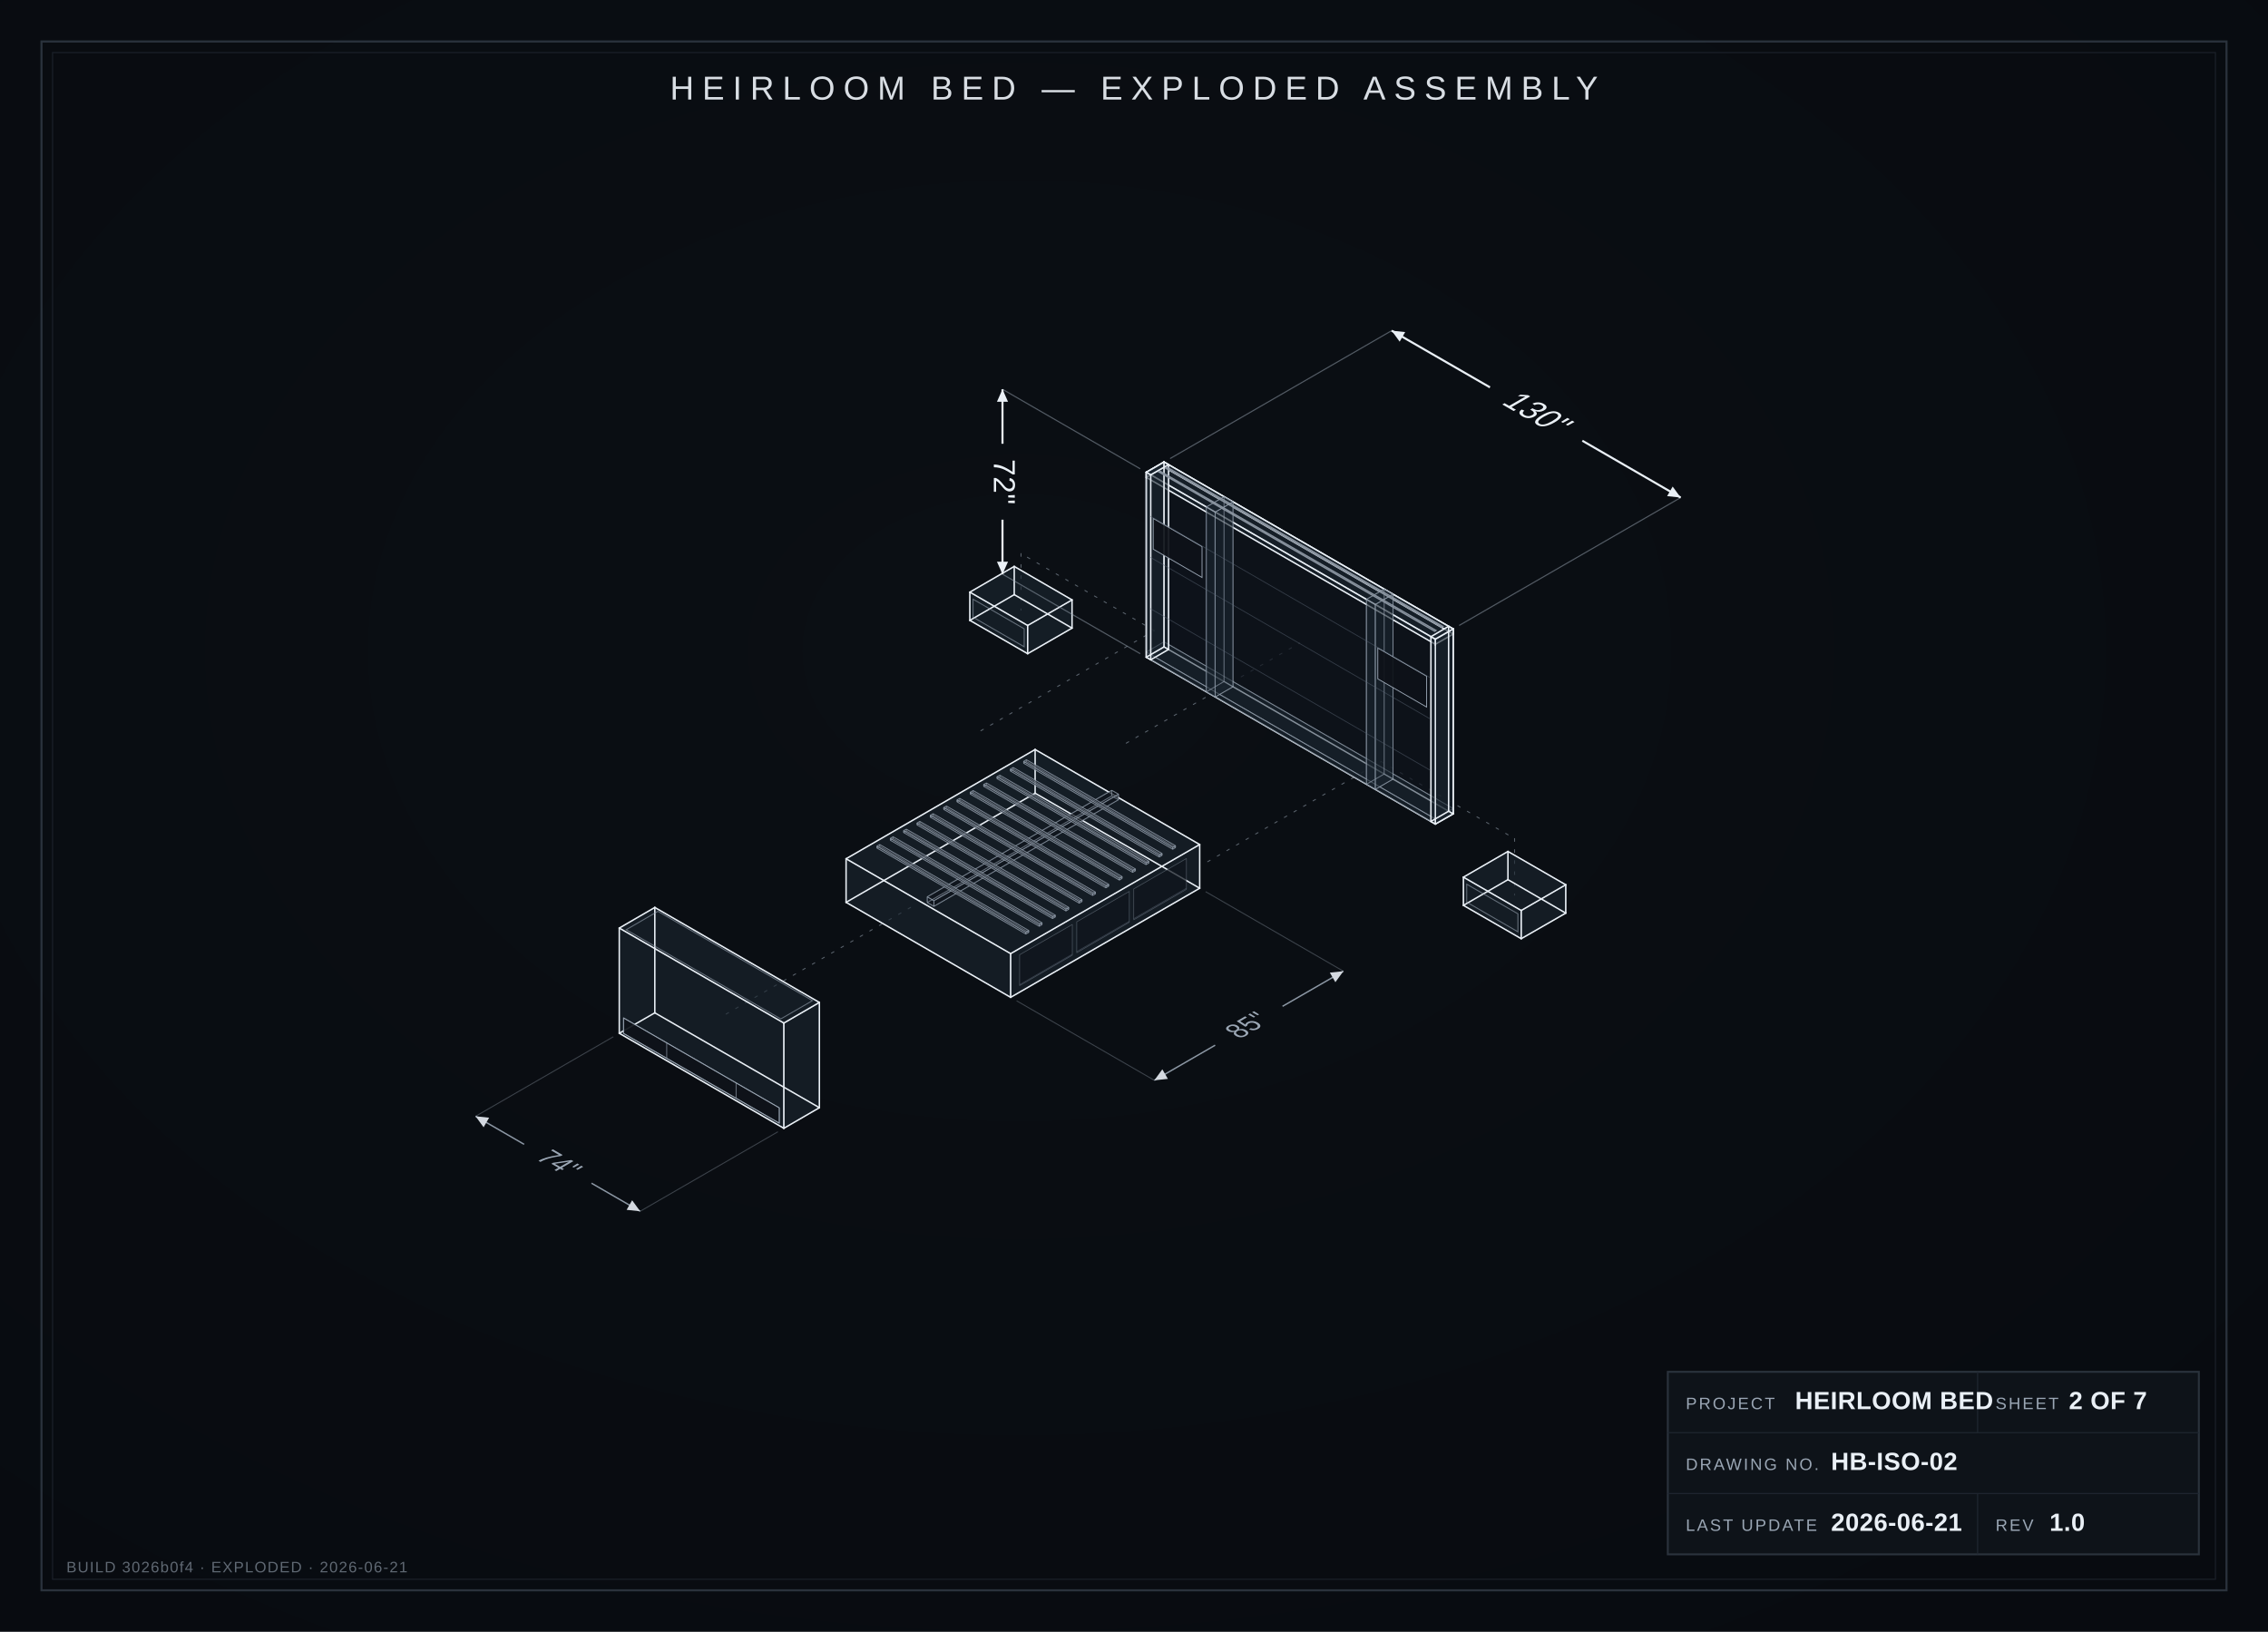
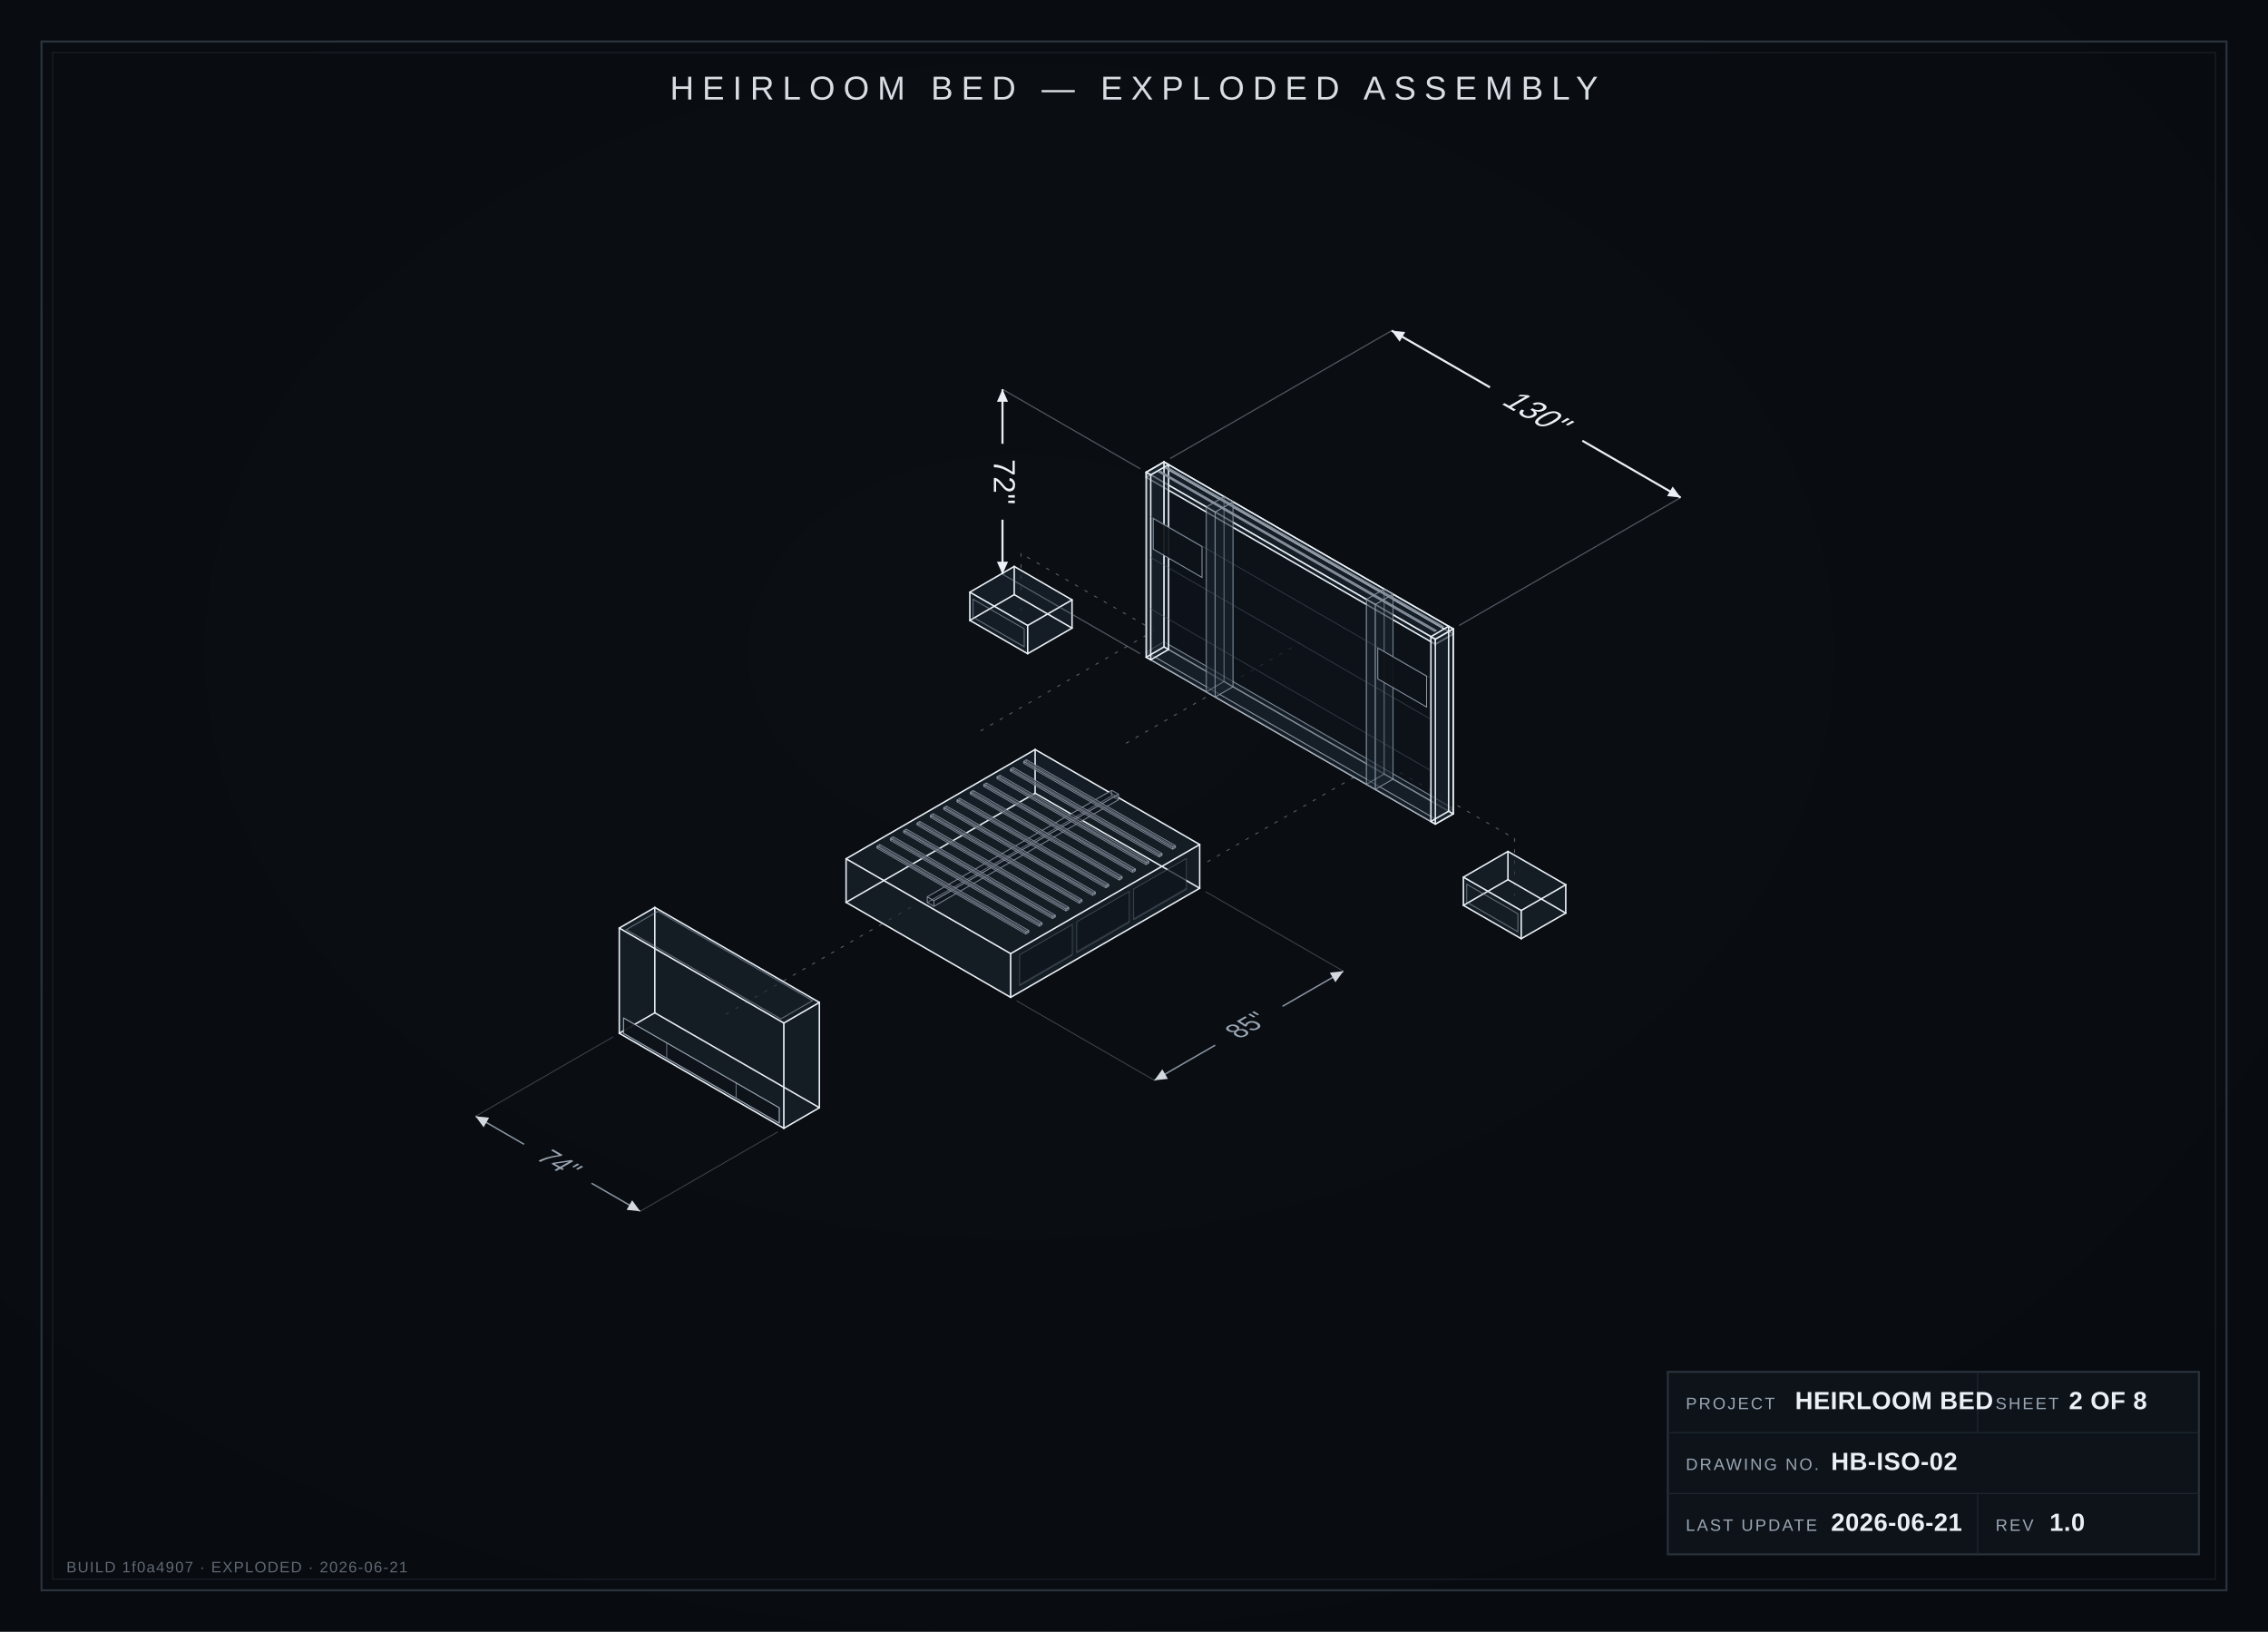
- <svg xmlns="http://www.w3.org/2000/svg" viewBox="0 0 1640 1180" data-bf-class="new-world-isometric" data-bf-sheet="exploded">
+ <svg xmlns="http://www.w3.org/2000/svg" viewBox="0 0 1640 1180" data-bf-class="new-world-isometric" data-bf-sheet="exploded" data-bf-view="iso-top">
  <defs>
    <radialGradient id="bg" cx="0.45" cy="0.4" r="0.95">
      <stop offset="0" stop-color="#0B0F14" />
      <stop offset="1" stop-color="#070A0F" />
    </radialGradient>
    <marker id="dimArrow" markerWidth="11" markerHeight="11" refX="9" refY="4" orient="auto-start-reverse" markerUnits="userSpaceOnUse">
      <path d="M0,0 L9,4 L0,8 Z" fill="#EAF0F6" />
    </marker>
    <style>
      .face   { fill:#1B2530; fill-opacity:0.62; stroke:#9AA6B4; stroke-width:0.5; stroke-opacity:0.5; stroke-linejoin:round; }
      .faceDk { fill:#0E141C; fill-opacity:0.72; stroke:#9AA6B4; stroke-width:0.5; stroke-opacity:0.4; stroke-linejoin:round; }
      .spk    { fill:#0E1218; fill-opacity:0.92; stroke:#9AA6B4; stroke-width:0.6; }
      .metal  { fill:none; stroke:#8B95A1; stroke-width:0.9; }
      .edge   { stroke:#EAF0F6;  stroke-width:1.05; fill:none; stroke-linecap:round; stroke-linejoin:round; }
      .edgeS  { stroke:#9AA6B4; stroke-width:0.7;  fill:none; opacity:0.6; }
      .edgeF  { stroke:#5A6675; stroke-width:0.55; fill:none; opacity:0.5; }
      .explode { stroke:#9AA6B4; stroke-width:0.7; fill:none; stroke-dasharray:2 6; stroke-linecap:round; opacity:0.55; }
      .ext      { stroke:#9AA6B4; stroke-width:0.8; opacity:0.5; }
      .extS     { stroke:#9AA6B4; stroke-width:0.7; opacity:0.35; }
      .dimline  { stroke:#EAF0F6; stroke-width:1.5; }
      .dimlineS { stroke:#9AA6B4; stroke-width:1.0; opacity:0.9; }
      .dimKnockout { fill:#070A0F; stroke:none; }
      /* dimension typography — the ONLY three sizes (07 §3B). The thin halo is ANTI-ALIAS support only, never
         line clearance: the dim line is broken around the number (or the number sits outside it), so no line
         ever runs beneath a glyph. */
      .dimtext { fill:#EAF0F6; font-family:"Helvetica Neue","Segoe UI",Arial,system-ui,sans-serif; letter-spacing:0.3px; paint-order:stroke; stroke:#070A0F; stroke-width:1.1px; }
      .dimP { font-size:22px; }
      .dimS { font-size:18px; fill:#9AA6B4; }
      .dimT { font-size:16px; fill:#9AA6B4; }
      .ttl   { fill:#EAF0F6;    font-family:"Helvetica Neue","Segoe UI",Arial,system-ui,sans-serif; }
      .tlab  { fill:#9AA6B4; font-family:"Helvetica Neue","Segoe UI",Arial,system-ui,sans-serif; font-size:12px; letter-spacing:1.4px; }
      .tval  { fill:#EAF0F6;    font-family:"Helvetica Neue","Segoe UI",Arial,system-ui,sans-serif; font-size:18px; letter-spacing:0.3px; font-weight:600; }
      .wm    { fill:#9AA6B4; font-family:"Helvetica Neue","Segoe UI",Arial,system-ui,sans-serif; font-size:11px; letter-spacing:0.8px; opacity:0.6; }
    </style>
  </defs>
  <rect x="0" y="0" width="1640" height="1180" fill="url(#bg)" />
  <rect x="30" y="30" width="1580" height="1120" fill="none" stroke="#2A323C" stroke-width="1.5" />
  <rect x="38" y="38" width="1564" height="1104" fill="none" stroke="#1A2029" stroke-width="0.8" />
  <g id="iso-model">
    <line x1="814.4" y1="537.4" x2="939.8" y2="465" class="explode" />
    <line x1="709.3" y1="528.4" x2="834.7" y2="456" class="explode" />
    <line x1="834.7" y1="456" x2="738.3" y2="400.3" class="explode" />
    <line x1="738.3" y1="400.3" x2="738.3" y2="441.2" class="explode" />
    <line x1="873.3" y1="623.1" x2="998.7" y2="550.7" class="explode" />
    <line x1="998.7" y1="550.7" x2="1095.2" y2="606.4" class="explode" />
    <line x1="1095.2" y1="606.4" x2="1095.2" y2="647.3" class="explode" />
    <line x1="658.4" y1="656.2" x2="520.2" y2="736.1" class="explode" />
    <path d="M828.9,475.2 L1037.9,595.9 L1037.9,462.2 L828.9,341.5 Z" class="faceDk" />
    <path d="M1050.8,588.5 L1037.9,595.9 L1037.9,462.2 L1050.8,454.8 Z" class="faceDk" />
    <path d="M841.7,334.1 L1050.8,454.8 L1037.9,462.2 L828.9,341.5 Z" class="faceDk" />
    <line x1="841.7" y1="467.8" x2="1050.8" y2="588.5" class="edge" />
    <line x1="1050.8" y1="588.5" x2="1050.8" y2="454.8" class="edge" />
    <line x1="1050.8" y1="454.8" x2="841.7" y2="334.1" class="edge" />
    <line x1="841.7" y1="334.1" x2="841.7" y2="467.8" class="edge" />
    <line x1="828.9" y1="475.2" x2="1037.9" y2="595.9" class="edge" />
    <line x1="1037.9" y1="595.9" x2="1037.9" y2="462.2" class="edge" />
    <line x1="1037.9" y1="462.2" x2="828.9" y2="341.5" class="edge" />
    <line x1="828.9" y1="341.5" x2="828.9" y2="475.2" class="edge" />
    <line x1="841.7" y1="467.8" x2="828.9" y2="475.2" class="edge" />
    <line x1="1050.8" y1="588.5" x2="1037.9" y2="595.9" class="edge" />
    <line x1="1050.8" y1="454.8" x2="1037.9" y2="462.2" class="edge" />
    <line x1="841.7" y1="334.1" x2="828.9" y2="341.5" class="edge" />
    <path d="M828.9,345.2 L1037.9,465.9 L1037.9,462.2 L828.9,341.5 Z" class="face" />
    <path d="M1050.8,458.5 L1037.9,465.9 L1037.9,462.2 L1050.8,454.8 Z" class="face" />
    <path d="M841.7,334.1 L1050.8,454.8 L1037.9,462.2 L828.9,341.5 Z" class="face" />
    <line x1="841.7" y1="337.8" x2="1050.8" y2="458.5" class="edge" />
    <line x1="1050.8" y1="458.5" x2="1050.8" y2="454.8" class="edge" />
    <line x1="1050.8" y1="454.8" x2="841.7" y2="334.1" class="edge" />
    <line x1="841.7" y1="334.1" x2="841.7" y2="337.8" class="edge" />
    <line x1="828.9" y1="345.2" x2="1037.9" y2="465.9" class="edge" />
    <line x1="1037.9" y1="465.9" x2="1037.9" y2="462.2" class="edge" />
    <line x1="1037.9" y1="462.2" x2="828.9" y2="341.5" class="edge" />
    <line x1="828.9" y1="341.5" x2="828.9" y2="345.2" class="edge" />
    <line x1="841.7" y1="337.8" x2="828.9" y2="345.2" class="edge" />
    <line x1="1050.8" y1="458.5" x2="1037.9" y2="465.9" class="edge" />
    <line x1="1050.8" y1="454.8" x2="1037.9" y2="462.2" class="edge" />
    <line x1="841.7" y1="334.1" x2="828.9" y2="341.5" class="edge" />
    <path d="M828.9,475.2 L1037.9,595.9 L1037.9,592.2 L828.9,471.5 Z" class="face" />
    <path d="M1050.8,588.5 L1037.9,595.9 L1037.9,592.2 L1050.8,584.7 Z" class="face" />
    <path d="M841.7,464.1 L1050.8,584.7 L1037.9,592.2 L828.9,471.5 Z" class="face" />
    <line x1="841.7" y1="467.8" x2="1050.8" y2="588.5" class="edgeS" />
    <line x1="1050.8" y1="588.5" x2="1050.8" y2="584.7" class="edgeS" />
    <line x1="1050.8" y1="584.7" x2="841.7" y2="464.1" class="edgeS" />
    <line x1="841.7" y1="464.1" x2="841.7" y2="467.8" class="edgeS" />
    <line x1="828.9" y1="475.2" x2="1037.9" y2="595.9" class="edgeS" />
    <line x1="1037.9" y1="595.9" x2="1037.9" y2="592.2" class="edgeS" />
    <line x1="1037.9" y1="592.2" x2="828.9" y2="471.5" class="edgeS" />
    <line x1="828.9" y1="471.5" x2="828.9" y2="475.2" class="edgeS" />
    <line x1="841.7" y1="467.8" x2="828.9" y2="475.2" class="edgeS" />
    <line x1="1050.8" y1="588.5" x2="1037.9" y2="595.9" class="edgeS" />
    <line x1="1050.8" y1="584.7" x2="1037.9" y2="592.2" class="edgeS" />
    <line x1="841.7" y1="464.1" x2="828.9" y2="471.5" class="edgeS" />
    <path d="M828.9,475.2 L832.1,477.1 L832.1,343.4 L828.9,341.5 Z" class="face" />
    <path d="M845,469.6 L832.1,477.1 L832.1,343.4 L845,336 Z" class="face" />
    <path d="M841.7,334.1 L845,336 L832.1,343.4 L828.9,341.5 Z" class="face" />
    <line x1="841.7" y1="467.8" x2="845" y2="469.6" class="edge" />
    <line x1="845" y1="469.6" x2="845" y2="336" class="edge" />
    <line x1="845" y1="336" x2="841.7" y2="334.1" class="edge" />
    <line x1="841.7" y1="334.1" x2="841.7" y2="467.8" class="edge" />
    <line x1="828.9" y1="475.2" x2="832.1" y2="477.1" class="edge" />
    <line x1="832.1" y1="477.1" x2="832.1" y2="343.4" class="edge" />
    <line x1="832.1" y1="343.4" x2="828.9" y2="341.5" class="edge" />
    <line x1="828.9" y1="341.5" x2="828.9" y2="475.2" class="edge" />
    <line x1="841.7" y1="467.8" x2="828.9" y2="475.2" class="edge" />
    <line x1="845" y1="469.6" x2="832.1" y2="477.1" class="edge" />
    <line x1="845" y1="336" x2="832.1" y2="343.4" class="edge" />
    <line x1="841.7" y1="334.1" x2="828.9" y2="341.5" class="edge" />
    <path d="M1034.7,594 L1037.9,595.9 L1037.9,462.2 L1034.7,460.4 Z" class="face" />
    <path d="M1050.8,588.5 L1037.9,595.9 L1037.9,462.2 L1050.8,454.8 Z" class="face" />
    <path d="M1047.5,452.9 L1050.8,454.8 L1037.9,462.2 L1034.7,460.4 Z" class="face" />
    <line x1="1047.5" y1="586.6" x2="1050.8" y2="588.5" class="edge" />
    <line x1="1050.8" y1="588.5" x2="1050.8" y2="454.8" class="edge" />
    <line x1="1050.8" y1="454.8" x2="1047.5" y2="452.9" class="edge" />
    <line x1="1047.5" y1="452.9" x2="1047.5" y2="586.6" class="edge" />
    <line x1="1034.7" y1="594" x2="1037.9" y2="595.9" class="edge" />
    <line x1="1037.9" y1="595.9" x2="1037.9" y2="462.2" class="edge" />
    <line x1="1037.9" y1="462.2" x2="1034.7" y2="460.4" class="edge" />
    <line x1="1034.7" y1="460.4" x2="1034.7" y2="594" class="edge" />
    <line x1="1047.5" y1="586.6" x2="1034.7" y2="594" class="edge" />
    <line x1="1050.8" y1="588.5" x2="1037.9" y2="595.9" class="edge" />
    <line x1="1050.8" y1="454.8" x2="1037.9" y2="462.2" class="edge" />
    <line x1="1047.5" y1="452.9" x2="1034.7" y2="460.4" class="edge" />
    <path d="M872.3,500.3 L878.7,504 L878.7,370.3 L872.3,366.6 Z" class="face" />
    <path d="M891.6,496.6 L878.7,504 L878.7,370.3 L891.6,362.9 Z" class="face" />
    <path d="M885.1,359.2 L891.6,362.9 L878.7,370.3 L872.3,366.6 Z" class="face" />
    <line x1="885.1" y1="492.8" x2="891.6" y2="496.6" class="edgeS" />
    <line x1="891.6" y1="496.6" x2="891.6" y2="362.9" class="edgeS" />
    <line x1="891.6" y1="362.9" x2="885.1" y2="359.2" class="edgeS" />
    <line x1="885.1" y1="359.2" x2="885.1" y2="492.8" class="edgeS" />
    <line x1="872.3" y1="500.3" x2="878.7" y2="504" class="edgeS" />
    <line x1="878.7" y1="504" x2="878.7" y2="370.3" class="edgeS" />
    <line x1="878.7" y1="370.3" x2="872.3" y2="366.6" class="edgeS" />
    <line x1="872.3" y1="366.6" x2="872.3" y2="500.3" class="edgeS" />
    <line x1="885.1" y1="492.8" x2="872.3" y2="500.3" class="edgeS" />
    <line x1="891.6" y1="496.6" x2="878.7" y2="504" class="edgeS" />
    <line x1="891.6" y1="362.9" x2="878.7" y2="370.3" class="edgeS" />
    <line x1="885.1" y1="359.2" x2="872.3" y2="366.6" class="edgeS" />
    <path d="M988.1,567.1 L994.5,570.8 L994.5,437.1 L988.1,433.4 Z" class="face" />
    <path d="M1007.3,563.4 L994.5,570.8 L994.5,437.1 L1007.3,429.7 Z" class="face" />
    <path d="M1000.9,426 L1007.3,429.7 L994.5,437.1 L988.1,433.4 Z" class="face" />
    <line x1="1000.9" y1="559.7" x2="1007.3" y2="563.4" class="edgeS" />
    <line x1="1007.3" y1="563.4" x2="1007.3" y2="429.7" class="edgeS" />
    <line x1="1007.3" y1="429.7" x2="1000.9" y2="426" class="edgeS" />
    <line x1="1000.9" y1="426" x2="1000.9" y2="559.7" class="edgeS" />
    <line x1="988.1" y1="567.1" x2="994.5" y2="570.8" class="edgeS" />
    <line x1="994.5" y1="570.8" x2="994.5" y2="437.1" class="edgeS" />
    <line x1="994.5" y1="437.1" x2="988.1" y2="433.4" class="edgeS" />
    <line x1="988.1" y1="433.4" x2="988.1" y2="567.1" class="edgeS" />
    <line x1="1000.9" y1="559.7" x2="988.1" y2="567.1" class="edgeS" />
    <line x1="1007.3" y1="563.4" x2="994.5" y2="570.8" class="edgeS" />
    <line x1="1007.3" y1="429.7" x2="994.5" y2="437.1" class="edgeS" />
    <line x1="1000.9" y1="426" x2="988.1" y2="433.4" class="edgeS" />
    <path d="M611.8,652.5 L730.8,721.2 L730.8,689.6 L611.8,621 Z" class="face" />
    <path d="M867.5,642.3 L730.8,721.2 L730.8,689.6 L867.5,610.7 Z" class="face" />
    <path d="M748.5,542 L867.5,610.7 L730.8,689.6 L611.8,621 Z" class="face" />
    <line x1="748.5" y1="573.6" x2="867.5" y2="642.3" class="edge" />
    <line x1="867.5" y1="642.3" x2="867.5" y2="610.7" class="edge" />
    <line x1="867.5" y1="610.7" x2="748.5" y2="542" class="edge" />
    <line x1="748.5" y1="542" x2="748.5" y2="573.6" class="edge" />
    <line x1="611.8" y1="652.5" x2="730.8" y2="721.2" class="edge" />
    <line x1="730.8" y1="721.2" x2="730.8" y2="689.6" class="edge" />
    <line x1="730.8" y1="689.6" x2="611.8" y2="621" class="edge" />
    <line x1="611.8" y1="621" x2="611.8" y2="652.5" class="edge" />
    <line x1="748.5" y1="573.6" x2="611.8" y2="652.5" class="edge" />
    <line x1="867.5" y1="642.3" x2="730.8" y2="721.2" class="edge" />
    <line x1="867.5" y1="610.7" x2="730.8" y2="689.6" class="edge" />
    <line x1="748.5" y1="542" x2="611.8" y2="621" class="edge" />
    <path d="M670.5,652.6 L675.3,655.4 L675.3,651.3 L670.5,648.5 Z" class="faceDk" />
    <path d="M808.8,578.3 L675.3,655.4 L675.3,651.3 L808.8,574.3 Z" class="faceDk" />
    <path d="M803.9,571.5 L808.8,574.3 L675.3,651.3 L670.5,648.5 Z" class="faceDk" />
    <line x1="803.9" y1="575.6" x2="808.8" y2="578.3" class="edgeS" />
    <line x1="808.8" y1="578.3" x2="808.8" y2="574.3" class="edgeS" />
    <line x1="808.8" y1="574.3" x2="803.9" y2="571.5" class="edgeS" />
    <line x1="803.9" y1="571.5" x2="803.9" y2="575.6" class="edgeS" />
    <line x1="670.5" y1="652.6" x2="675.3" y2="655.4" class="edgeS" />
    <line x1="675.3" y1="655.4" x2="675.3" y2="651.3" class="edgeS" />
    <line x1="675.3" y1="651.3" x2="670.5" y2="648.5" class="edgeS" />
    <line x1="670.5" y1="648.5" x2="670.5" y2="652.6" class="edgeS" />
    <line x1="803.9" y1="575.6" x2="670.5" y2="652.6" class="edgeS" />
    <line x1="808.8" y1="578.3" x2="675.3" y2="655.4" class="edgeS" />
    <line x1="808.8" y1="574.3" x2="675.3" y2="651.3" class="edgeS" />
    <line x1="803.9" y1="571.5" x2="670.5" y2="648.5" class="edgeS" />
    <path d="M740.2,551.9 L848,614.1 L848,612.8 L740.2,550.6 Z" class="faceDk" />
    <path d="M850,612.9 L848,614.1 L848,612.8 L850,611.6 Z" class="faceDk" />
    <path d="M742.2,549.4 L850,611.6 L848,612.8 L740.2,550.6 Z" class="faceDk" />
    <line x1="742.2" y1="550.7" x2="850" y2="612.9" class="edgeS" />
    <line x1="850" y1="612.9" x2="850" y2="611.6" class="edgeS" />
    <line x1="850" y1="611.6" x2="742.2" y2="549.4" class="edgeS" />
    <line x1="742.2" y1="549.4" x2="742.2" y2="550.7" class="edgeS" />
    <line x1="740.2" y1="551.9" x2="848" y2="614.1" class="edgeS" />
    <line x1="848" y1="614.1" x2="848" y2="612.8" class="edgeS" />
    <line x1="848" y1="612.8" x2="740.2" y2="550.6" class="edgeS" />
    <line x1="740.2" y1="550.6" x2="740.2" y2="551.9" class="edgeS" />
    <line x1="742.2" y1="550.7" x2="740.2" y2="551.9" class="edgeS" />
    <line x1="850" y1="612.9" x2="848" y2="614.1" class="edgeS" />
    <line x1="850" y1="611.6" x2="848" y2="612.8" class="edgeS" />
    <line x1="742.2" y1="549.4" x2="740.2" y2="550.6" class="edgeS" />
    <path d="M730.6,557.5 L838.3,619.7 L838.3,618.4 L730.6,556.2 Z" class="faceDk" />
    <path d="M840.3,618.5 L838.3,619.7 L838.3,618.4 L840.3,617.2 Z" class="faceDk" />
    <path d="M732.6,555 L840.3,617.2 L838.3,618.4 L730.6,556.2 Z" class="faceDk" />
    <line x1="732.6" y1="556.3" x2="840.3" y2="618.5" class="edgeS" />
    <line x1="840.3" y1="618.5" x2="840.3" y2="617.2" class="edgeS" />
    <line x1="840.3" y1="617.2" x2="732.6" y2="555" class="edgeS" />
    <line x1="732.6" y1="555" x2="732.6" y2="556.3" class="edgeS" />
    <line x1="730.6" y1="557.5" x2="838.3" y2="619.7" class="edgeS" />
    <line x1="838.3" y1="619.7" x2="838.3" y2="618.4" class="edgeS" />
    <line x1="838.3" y1="618.4" x2="730.6" y2="556.2" class="edgeS" />
    <line x1="730.6" y1="556.2" x2="730.6" y2="557.5" class="edgeS" />
    <line x1="732.6" y1="556.3" x2="730.6" y2="557.5" class="edgeS" />
    <line x1="840.3" y1="618.5" x2="838.3" y2="619.7" class="edgeS" />
    <line x1="840.3" y1="617.2" x2="838.3" y2="618.4" class="edgeS" />
    <line x1="732.6" y1="555" x2="730.6" y2="556.2" class="edgeS" />
    <path d="M720.9,563 L828.7,625.2 L828.7,623.9 L720.9,561.7 Z" class="faceDk" />
    <path d="M830.7,624.1 L828.7,625.2 L828.7,623.9 L830.7,622.8 Z" class="faceDk" />
    <path d="M723,560.6 L830.7,622.8 L828.7,623.9 L720.9,561.7 Z" class="faceDk" />
    <line x1="723" y1="561.9" x2="830.7" y2="624.1" class="edgeS" />
    <line x1="830.7" y1="624.1" x2="830.7" y2="622.8" class="edgeS" />
    <line x1="830.7" y1="622.8" x2="723" y2="560.6" class="edgeS" />
    <line x1="723" y1="560.6" x2="723" y2="561.9" class="edgeS" />
    <line x1="720.9" y1="563" x2="828.7" y2="625.2" class="edgeS" />
    <line x1="828.7" y1="625.2" x2="828.7" y2="623.9" class="edgeS" />
    <line x1="828.7" y1="623.9" x2="720.9" y2="561.7" class="edgeS" />
    <line x1="720.9" y1="561.7" x2="720.9" y2="563" class="edgeS" />
    <line x1="723" y1="561.9" x2="720.9" y2="563" class="edgeS" />
    <line x1="830.7" y1="624.1" x2="828.7" y2="625.2" class="edgeS" />
    <line x1="830.7" y1="622.8" x2="828.7" y2="623.9" class="edgeS" />
    <line x1="723" y1="560.6" x2="720.9" y2="561.7" class="edgeS" />
    <path d="M711.3,568.6 L819,630.8 L819,629.5 L711.3,567.3 Z" class="faceDk" />
    <path d="M821,629.7 L819,630.8 L819,629.5 L821,628.4 Z" class="faceDk" />
    <path d="M713.3,566.2 L821,628.4 L819,629.5 L711.3,567.3 Z" class="faceDk" />
    <line x1="713.3" y1="567.5" x2="821" y2="629.7" class="edgeS" />
    <line x1="821" y1="629.7" x2="821" y2="628.4" class="edgeS" />
    <line x1="821" y1="628.4" x2="713.3" y2="566.2" class="edgeS" />
    <line x1="713.3" y1="566.2" x2="713.3" y2="567.5" class="edgeS" />
    <line x1="711.3" y1="568.6" x2="819" y2="630.8" class="edgeS" />
    <line x1="819" y1="630.8" x2="819" y2="629.5" class="edgeS" />
    <line x1="819" y1="629.5" x2="711.3" y2="567.3" class="edgeS" />
    <line x1="711.3" y1="567.3" x2="711.3" y2="568.6" class="edgeS" />
    <line x1="713.3" y1="567.5" x2="711.3" y2="568.6" class="edgeS" />
    <line x1="821" y1="629.7" x2="819" y2="630.8" class="edgeS" />
    <line x1="821" y1="628.4" x2="819" y2="629.5" class="edgeS" />
    <line x1="713.3" y1="566.2" x2="711.3" y2="567.3" class="edgeS" />
    <path d="M701.6,574.2 L809.4,636.4 L809.4,635.1 L701.6,572.9 Z" class="faceDk" />
    <path d="M811.4,635.2 L809.4,636.4 L809.4,635.1 L811.4,633.9 Z" class="faceDk" />
    <path d="M703.7,571.7 L811.4,633.9 L809.4,635.1 L701.6,572.9 Z" class="faceDk" />
    <line x1="703.7" y1="573" x2="811.4" y2="635.2" class="edgeS" />
    <line x1="811.4" y1="635.2" x2="811.4" y2="633.9" class="edgeS" />
    <line x1="811.4" y1="633.9" x2="703.7" y2="571.7" class="edgeS" />
    <line x1="703.7" y1="571.7" x2="703.7" y2="573" class="edgeS" />
    <line x1="701.6" y1="574.2" x2="809.4" y2="636.4" class="edgeS" />
    <line x1="809.4" y1="636.4" x2="809.4" y2="635.1" class="edgeS" />
    <line x1="809.4" y1="635.1" x2="701.6" y2="572.9" class="edgeS" />
    <line x1="701.6" y1="572.9" x2="701.6" y2="574.2" class="edgeS" />
    <line x1="703.7" y1="573" x2="701.6" y2="574.2" class="edgeS" />
    <line x1="811.4" y1="635.2" x2="809.4" y2="636.4" class="edgeS" />
    <line x1="811.4" y1="633.9" x2="809.4" y2="635.1" class="edgeS" />
    <line x1="703.7" y1="571.7" x2="701.6" y2="572.9" class="edgeS" />
    <path d="M692,579.8 L799.7,642 L799.7,640.7 L692,578.5 Z" class="faceDk" />
    <path d="M801.7,640.8 L799.7,642 L799.7,640.7 L801.7,639.5 Z" class="faceDk" />
    <path d="M694,577.3 L801.7,639.5 L799.7,640.7 L692,578.5 Z" class="faceDk" />
    <line x1="694" y1="578.6" x2="801.7" y2="640.8" class="edgeS" />
    <line x1="801.7" y1="640.8" x2="801.7" y2="639.5" class="edgeS" />
    <line x1="801.7" y1="639.5" x2="694" y2="577.3" class="edgeS" />
    <line x1="694" y1="577.3" x2="694" y2="578.6" class="edgeS" />
    <line x1="692" y1="579.8" x2="799.7" y2="642" class="edgeS" />
    <line x1="799.7" y1="642" x2="799.7" y2="640.7" class="edgeS" />
    <line x1="799.7" y1="640.7" x2="692" y2="578.5" class="edgeS" />
    <line x1="692" y1="578.5" x2="692" y2="579.8" class="edgeS" />
    <line x1="694" y1="578.6" x2="692" y2="579.8" class="edgeS" />
    <line x1="801.7" y1="640.8" x2="799.7" y2="642" class="edgeS" />
    <line x1="801.7" y1="639.5" x2="799.7" y2="640.7" class="edgeS" />
    <line x1="694" y1="577.3" x2="692" y2="578.5" class="edgeS" />
    <path d="M682.4,585.3 L790.1,647.5 L790.1,646.2 L682.4,584 Z" class="faceDk" />
    <path d="M792.1,646.4 L790.1,647.5 L790.1,646.2 L792.1,645.1 Z" class="faceDk" />
    <path d="M684.4,582.9 L792.1,645.1 L790.1,646.2 L682.4,584 Z" class="faceDk" />
    <line x1="684.4" y1="584.2" x2="792.1" y2="646.4" class="edgeS" />
    <line x1="792.1" y1="646.4" x2="792.1" y2="645.1" class="edgeS" />
    <line x1="792.1" y1="645.1" x2="684.4" y2="582.9" class="edgeS" />
    <line x1="684.4" y1="582.9" x2="684.4" y2="584.2" class="edgeS" />
    <line x1="682.4" y1="585.3" x2="790.1" y2="647.5" class="edgeS" />
    <line x1="790.1" y1="647.5" x2="790.1" y2="646.2" class="edgeS" />
    <line x1="790.1" y1="646.2" x2="682.4" y2="584" class="edgeS" />
    <line x1="682.4" y1="584" x2="682.4" y2="585.3" class="edgeS" />
    <line x1="684.4" y1="584.2" x2="682.4" y2="585.3" class="edgeS" />
    <line x1="792.1" y1="646.4" x2="790.1" y2="647.5" class="edgeS" />
    <line x1="792.1" y1="645.1" x2="790.1" y2="646.2" class="edgeS" />
    <line x1="684.4" y1="582.9" x2="682.4" y2="584" class="edgeS" />
    <path d="M672.7,590.9 L780.4,653.1 L780.4,651.8 L672.7,589.6 Z" class="faceDk" />
    <path d="M782.4,651.9 L780.4,653.1 L780.4,651.8 L782.4,650.6 Z" class="faceDk" />
    <path d="M674.7,588.4 L782.4,650.6 L780.4,651.8 L672.7,589.6 Z" class="faceDk" />
    <line x1="674.7" y1="589.7" x2="782.4" y2="651.9" class="edgeS" />
    <line x1="782.4" y1="651.9" x2="782.4" y2="650.6" class="edgeS" />
    <line x1="782.4" y1="650.6" x2="674.7" y2="588.4" class="edgeS" />
    <line x1="674.7" y1="588.4" x2="674.7" y2="589.7" class="edgeS" />
    <line x1="672.7" y1="590.9" x2="780.4" y2="653.1" class="edgeS" />
    <line x1="780.4" y1="653.1" x2="780.4" y2="651.8" class="edgeS" />
    <line x1="780.4" y1="651.8" x2="672.7" y2="589.6" class="edgeS" />
    <line x1="672.7" y1="589.6" x2="672.7" y2="590.9" class="edgeS" />
    <line x1="674.7" y1="589.7" x2="672.7" y2="590.9" class="edgeS" />
    <line x1="782.4" y1="651.9" x2="780.4" y2="653.1" class="edgeS" />
    <line x1="782.4" y1="650.6" x2="780.4" y2="651.8" class="edgeS" />
    <line x1="674.7" y1="588.4" x2="672.7" y2="589.6" class="edgeS" />
    <path d="M663.1,596.5 L770.8,658.7 L770.8,657.4 L663.1,595.2 Z" class="faceDk" />
    <path d="M772.8,657.5 L770.8,658.7 L770.8,657.4 L772.8,656.2 Z" class="faceDk" />
    <path d="M665.1,594 L772.8,656.2 L770.8,657.4 L663.1,595.2 Z" class="faceDk" />
    <line x1="665.1" y1="595.3" x2="772.8" y2="657.5" class="edgeS" />
    <line x1="772.8" y1="657.5" x2="772.8" y2="656.2" class="edgeS" />
    <line x1="772.8" y1="656.2" x2="665.1" y2="594" class="edgeS" />
    <line x1="665.1" y1="594" x2="665.1" y2="595.3" class="edgeS" />
    <line x1="663.1" y1="596.5" x2="770.8" y2="658.7" class="edgeS" />
    <line x1="770.8" y1="658.7" x2="770.8" y2="657.4" class="edgeS" />
    <line x1="770.8" y1="657.4" x2="663.1" y2="595.2" class="edgeS" />
    <line x1="663.1" y1="595.2" x2="663.1" y2="596.5" class="edgeS" />
    <line x1="665.1" y1="595.3" x2="663.1" y2="596.5" class="edgeS" />
    <line x1="772.8" y1="657.5" x2="770.8" y2="658.7" class="edgeS" />
    <line x1="772.8" y1="656.2" x2="770.8" y2="657.4" class="edgeS" />
    <line x1="665.1" y1="594" x2="663.1" y2="595.2" class="edgeS" />
    <path d="M653.4,602 L761.1,664.2 L761.1,662.9 L653.4,600.7 Z" class="faceDk" />
    <path d="M763.1,663.1 L761.1,664.2 L761.1,662.9 L763.1,661.8 Z" class="faceDk" />
    <path d="M655.4,599.6 L763.1,661.8 L761.1,662.9 L653.4,600.7 Z" class="faceDk" />
    <line x1="655.4" y1="600.9" x2="763.1" y2="663.1" class="edgeS" />
    <line x1="763.1" y1="663.1" x2="763.1" y2="661.8" class="edgeS" />
    <line x1="763.1" y1="661.8" x2="655.4" y2="599.6" class="edgeS" />
    <line x1="655.4" y1="599.6" x2="655.4" y2="600.9" class="edgeS" />
    <line x1="653.4" y1="602" x2="761.1" y2="664.2" class="edgeS" />
    <line x1="761.1" y1="664.2" x2="761.1" y2="662.9" class="edgeS" />
    <line x1="761.1" y1="662.9" x2="653.4" y2="600.7" class="edgeS" />
    <line x1="653.4" y1="600.7" x2="653.4" y2="602" class="edgeS" />
    <line x1="655.4" y1="600.9" x2="653.4" y2="602" class="edgeS" />
    <line x1="763.1" y1="663.1" x2="761.1" y2="664.2" class="edgeS" />
    <line x1="763.1" y1="661.8" x2="761.1" y2="662.9" class="edgeS" />
    <line x1="655.4" y1="599.6" x2="653.4" y2="600.7" class="edgeS" />
    <path d="M643.8,607.6 L751.5,669.8 L751.5,668.5 L643.8,606.3 Z" class="faceDk" />
    <path d="M753.5,668.6 L751.5,669.8 L751.5,668.5 L753.5,667.3 Z" class="faceDk" />
    <path d="M645.8,605.1 L753.5,667.3 L751.5,668.5 L643.8,606.3 Z" class="faceDk" />
    <line x1="645.8" y1="606.4" x2="753.5" y2="668.6" class="edgeS" />
    <line x1="753.5" y1="668.6" x2="753.5" y2="667.3" class="edgeS" />
    <line x1="753.5" y1="667.3" x2="645.8" y2="605.1" class="edgeS" />
    <line x1="645.8" y1="605.1" x2="645.8" y2="606.4" class="edgeS" />
    <line x1="643.8" y1="607.6" x2="751.5" y2="669.8" class="edgeS" />
    <line x1="751.5" y1="669.8" x2="751.5" y2="668.5" class="edgeS" />
    <line x1="751.5" y1="668.5" x2="643.8" y2="606.3" class="edgeS" />
    <line x1="643.8" y1="606.3" x2="643.8" y2="607.6" class="edgeS" />
    <line x1="645.8" y1="606.4" x2="643.8" y2="607.6" class="edgeS" />
    <line x1="753.5" y1="668.6" x2="751.5" y2="669.8" class="edgeS" />
    <line x1="753.5" y1="667.3" x2="751.5" y2="668.5" class="edgeS" />
    <line x1="645.8" y1="605.1" x2="643.8" y2="606.3" class="edgeS" />
    <path d="M634.1,613.2 L741.8,675.4 L741.8,674.1 L634.1,611.9 Z" class="faceDk" />
    <path d="M743.9,674.2 L741.8,675.4 L741.8,674.1 L743.9,672.9 Z" class="faceDk" />
    <path d="M636.1,610.7 L743.9,672.9 L741.8,674.1 L634.1,611.9 Z" class="faceDk" />
    <line x1="636.1" y1="612" x2="743.9" y2="674.2" class="edgeS" />
    <line x1="743.9" y1="674.2" x2="743.9" y2="672.9" class="edgeS" />
    <line x1="743.9" y1="672.9" x2="636.1" y2="610.7" class="edgeS" />
    <line x1="636.1" y1="610.7" x2="636.1" y2="612" class="edgeS" />
    <line x1="634.1" y1="613.2" x2="741.8" y2="675.4" class="edgeS" />
    <line x1="741.8" y1="675.4" x2="741.8" y2="674.1" class="edgeS" />
    <line x1="741.8" y1="674.1" x2="634.1" y2="611.9" class="edgeS" />
    <line x1="634.1" y1="611.9" x2="634.1" y2="613.2" class="edgeS" />
    <line x1="636.1" y1="612" x2="634.1" y2="613.2" class="edgeS" />
    <line x1="743.9" y1="674.2" x2="741.8" y2="675.4" class="edgeS" />
    <line x1="743.9" y1="672.9" x2="741.8" y2="674.1" class="edgeS" />
    <line x1="636.1" y1="610.7" x2="634.1" y2="611.9" class="edgeS" />
    <path d="M447.8,747.2 L566.8,815.9 L566.8,739.8 L447.8,671.1 Z" class="face" />
    <path d="M592.5,801 L566.8,815.9 L566.8,739.8 L592.5,724.9 Z" class="face" />
    <path d="M473.5,656.2 L592.5,724.9 L566.8,739.8 L447.8,671.1 Z" class="face" />
    <line x1="473.5" y1="732.4" x2="592.5" y2="801" class="edge" />
    <line x1="592.5" y1="801" x2="592.5" y2="724.9" class="edge" />
    <line x1="592.5" y1="724.9" x2="473.5" y2="656.2" class="edge" />
    <line x1="473.5" y1="656.2" x2="473.5" y2="732.4" class="edge" />
    <line x1="447.8" y1="747.2" x2="566.8" y2="815.9" class="edge" />
    <line x1="566.8" y1="815.9" x2="566.8" y2="739.8" class="edge" />
    <line x1="566.8" y1="739.8" x2="447.8" y2="671.1" class="edge" />
    <line x1="447.8" y1="671.1" x2="447.8" y2="747.2" class="edge" />
    <line x1="473.5" y1="732.4" x2="447.8" y2="747.2" class="edge" />
    <line x1="592.5" y1="801" x2="566.8" y2="815.9" class="edge" />
    <line x1="592.5" y1="724.9" x2="566.8" y2="739.8" class="edge" />
    <line x1="473.5" y1="656.2" x2="447.8" y2="671.1" class="edge" />
    <path d="M701.3,448.6 L743.1,472.7 L743.1,452.3 L701.3,428.2 Z" class="face" />
    <path d="M775.2,454.2 L743.1,472.7 L743.1,452.3 L775.2,433.8 Z" class="face" />
    <path d="M733.4,409.6 L775.2,433.8 L743.1,452.3 L701.3,428.2 Z" class="face" />
    <line x1="733.4" y1="430" x2="775.2" y2="454.2" class="edge" />
    <line x1="775.2" y1="454.2" x2="775.2" y2="433.8" class="edge" />
    <line x1="775.2" y1="433.8" x2="733.4" y2="409.6" class="edge" />
    <line x1="733.4" y1="409.6" x2="733.4" y2="430" class="edge" />
    <line x1="701.3" y1="448.6" x2="743.1" y2="472.7" class="edge" />
    <line x1="743.1" y1="472.7" x2="743.1" y2="452.3" class="edge" />
    <line x1="743.1" y1="452.3" x2="701.3" y2="428.2" class="edge" />
    <line x1="701.3" y1="428.2" x2="701.3" y2="448.6" class="edge" />
    <line x1="733.4" y1="430" x2="701.3" y2="448.6" class="edge" />
    <line x1="775.2" y1="454.2" x2="743.1" y2="472.7" class="edge" />
    <line x1="775.2" y1="433.8" x2="743.1" y2="452.3" class="edge" />
    <line x1="733.4" y1="409.6" x2="701.3" y2="428.2" class="edge" />
    <path d="M1058.2,654.7 L1100,678.8 L1100,658.4 L1058.2,634.3 Z" class="face" />
    <path d="M1132.2,660.3 L1100,678.8 L1100,658.4 L1132.2,639.8 Z" class="face" />
    <path d="M1090.4,615.7 L1132.2,639.8 L1100,658.4 L1058.2,634.3 Z" class="face" />
    <line x1="1090.4" y1="636.1" x2="1132.2" y2="660.3" class="edge" />
    <line x1="1132.2" y1="660.3" x2="1132.2" y2="639.8" class="edge" />
    <line x1="1132.2" y1="639.8" x2="1090.4" y2="615.7" class="edge" />
    <line x1="1090.4" y1="615.7" x2="1090.4" y2="636.1" class="edge" />
    <line x1="1058.2" y1="654.7" x2="1100" y2="678.8" class="edge" />
    <line x1="1100" y1="678.8" x2="1100" y2="658.4" class="edge" />
    <line x1="1100" y1="658.4" x2="1058.2" y2="634.3" class="edge" />
    <line x1="1058.2" y1="634.3" x2="1058.2" y2="654.7" class="edge" />
    <line x1="1090.4" y1="636.1" x2="1058.2" y2="654.7" class="edge" />
    <line x1="1132.2" y1="660.3" x2="1100" y2="678.8" class="edge" />
    <line x1="1132.2" y1="639.8" x2="1100" y2="658.4" class="edge" />
    <line x1="1090.4" y1="615.7" x2="1058.2" y2="634.3" class="edge" />
    <path d="M833.9,397.1 L869.2,417.6 L869.2,395.3 L833.9,374.9 Z" class="spk" />
    <path d="M996.3,490.9 L1031.6,511.3 L1031.6,489 L996.3,468.6 Z" class="spk" />
    <path d="M844,337.9 L1043.4,453 L1042.4,453.6 L843,338.5 Z" class="metal" />
    <path d="M839,340.8 L1038.4,455.9 L1037.4,456.5 L838,341.3 Z" class="metal" />
    <path d="M857.9,643.1 L819.8,665.1 L819.8,642.8 L857.9,620.8 Z" class="faceDk" />
    <path d="M816.6,666.9 L778.6,688.9 L778.6,666.6 L816.6,644.6 Z" class="faceDk" />
    <path d="M775.4,690.7 L737.3,712.7 L737.3,690.4 L775.4,668.5 Z" class="faceDk" />
    <path d="M450.9,747.3 L563.5,812.2 L563.5,801.1 L450.9,736.1 Z" class="spk" />
    <path d="M475.7,659 L587.5,723.6 L564.6,736.8 L452.8,672.3 Z" class="edgeS" />
    <path d="M703.6,446.3 L740.6,467.7 L740.6,454.7 L703.6,433.3 Z" class="edgeS" />
    <path d="M1060.6,652.4 L1097.6,673.8 L1097.6,660.8 L1060.6,639.4 Z" class="edgeS" />
    <line x1="828.5" y1="470.7" x2="828.5" y2="346.4" class="edgeF" />
    <line x1="872" y1="495.8" x2="872" y2="371.4" class="edgeF" />
    <line x1="878.4" y1="499.5" x2="878.4" y2="375.1" class="edgeF" />
    <line x1="987.7" y1="562.7" x2="987.7" y2="438.3" class="edgeF" />
    <line x1="994.2" y1="566.4" x2="994.2" y2="442" class="edgeF" />
    <line x1="1037.6" y1="591.4" x2="1037.6" y2="467" class="edgeF" />
    <line x1="831.8" y1="440.1" x2="1034.4" y2="557.1" class="edgeF" />
    <line x1="831.8" y1="403" x2="1034.4" y2="520" class="edgeF" />
    <line x1="831.8" y1="373.3" x2="1034.4" y2="490.2" class="edgeF" />
    <line x1="857.9" y1="642.3" x2="819.8" y2="664.3" class="edgeF" />
    <line x1="816.6" y1="666.2" x2="778.6" y2="688.1" class="edgeF" />
    <line x1="775.4" y1="690" x2="737.3" y2="712" class="edgeF" />
    <line x1="450.9" y1="736.1" x2="563.5" y2="801.1" class="edgeS" />
    <line x1="450.9" y1="747.3" x2="563.5" y2="812.2" class="edgeS" />
    <line x1="450.9" y1="747.3" x2="450.9" y2="736.1" class="edgeS" />
    <line x1="482.1" y1="765.2" x2="482.1" y2="754.1" class="edgeS" />
    <line x1="532.3" y1="794.2" x2="532.3" y2="783.1" class="edgeS" />
    <line x1="563.5" y1="812.2" x2="563.5" y2="801.1" class="edgeS" />
  </g>
  <g id="iso-dimensions">
    <line x1="846.1" y1="331.6" x2="1006.3" y2="239.1" class="ext" />
    <line x1="1055.1" y1="452.3" x2="1215.3" y2="359.8" class="ext" />
    <line x1="1006.3" y1="239.1" x2="1077.4" y2="280.1" class="dimline" marker-start="url(#dimArrow)" />
    <line x1="1144.2" y1="318.7" x2="1215.3" y2="359.8" class="dimline" marker-end="url(#dimArrow)" />
    <text transform="translate(1110.8 299.4) rotate(30) skewX(-30)" class="dimtext dimP" text-anchor="middle" dominant-baseline="middle">130"</text>
    <line x1="824.5" y1="472.7" x2="724.9" y2="415.2" class="ext" />
    <line x1="824.5" y1="339" x2="724.9" y2="281.5" class="ext" />
    <line x1="724.9" y1="415.2" x2="724.9" y2="375.8" class="dimline" marker-start="url(#dimArrow)" />
    <line x1="724.9" y1="320.9" x2="724.9" y2="281.5" class="dimline" marker-end="url(#dimArrow)" />
    <text transform="translate(724.9 348.4) rotate(90)" class="dimtext dimP" text-anchor="middle" dominant-baseline="middle">72"</text>
    <line x1="443.5" y1="749.7" x2="343.9" y2="807.2" class="extS" />
    <line x1="562.5" y1="818.4" x2="462.9" y2="875.9" class="extS" />
    <line x1="343.9" y1="807.2" x2="379" y2="827.5" class="dimlineS" marker-start="url(#dimArrow)" />
    <line x1="427.7" y1="855.6" x2="462.9" y2="875.9" class="dimlineS" marker-end="url(#dimArrow)" />
    <text transform="translate(403.4 841.6) rotate(30) skewX(-30)" class="dimtext dimS" text-anchor="middle" dominant-baseline="middle">74"</text>
    <line x1="871.8" y1="644.8" x2="971.4" y2="702.3" class="extS" />
    <line x1="735.1" y1="723.7" x2="834.7" y2="781.2" class="extS" />
    <line x1="971.4" y1="702.3" x2="927.4" y2="727.7" class="dimlineS" marker-start="url(#dimArrow)" />
    <line x1="878.7" y1="755.8" x2="834.7" y2="781.2" class="dimlineS" marker-end="url(#dimArrow)" />
    <text transform="translate(903 741.8) rotate(-30) skewX(30)" class="dimtext dimS" text-anchor="middle" dominant-baseline="middle">85"</text>
  </g>
  <text class="ttl" x="820" y="72" text-anchor="middle" font-size="24" letter-spacing="6" opacity="0.92">HEIRLOOM BED — EXPLODED ASSEMBLY</text>
  <rect x="1206" y="992" width="384" height="132" fill="#0E1319" stroke="#2A323C" stroke-width="1.4" />
  <line x1="1206" y1="1036" x2="1590" y2="1036" stroke="#1E2630" stroke-width="0.8" />
  <line x1="1206" y1="1080" x2="1590" y2="1080" stroke="#1E2630" stroke-width="0.8" />
  <line x1="1430" y1="992" x2="1430" y2="1036" stroke="#1E2630" stroke-width="0.8" />
  <line x1="1430" y1="1080" x2="1430" y2="1124" stroke="#1E2630" stroke-width="0.8" />
  <text class="tlab" x="1219" y="1019">PROJECT</text>
  <text class="tval" x="1298" y="1019">HEIRLOOM BED</text>
  <text class="tlab" x="1443" y="1019">SHEET</text>
-   <text class="tval" x="1496" y="1019">2 OF 7</text>
+   <text class="tval" x="1496" y="1019">2 OF 8</text>
  <text class="tlab" x="1219" y="1063">DRAWING NO.</text>
  <text class="tval" x="1324" y="1063">HB-ISO-02</text>
  <text class="tlab" x="1219" y="1107">LAST UPDATE</text>
  <text class="tval" x="1324" y="1107">2026-06-21</text>
  <text class="tlab" x="1443" y="1107">REV</text>
  <text class="tval" x="1482" y="1107">1.0</text>
-   <text class="wm" x="48" y="1137">BUILD 3026b0f4 · EXPLODED · 2026-06-21</text>
+   <text class="wm" x="48" y="1137">BUILD 1f0a4907 · EXPLODED · 2026-06-21</text>
</svg>
